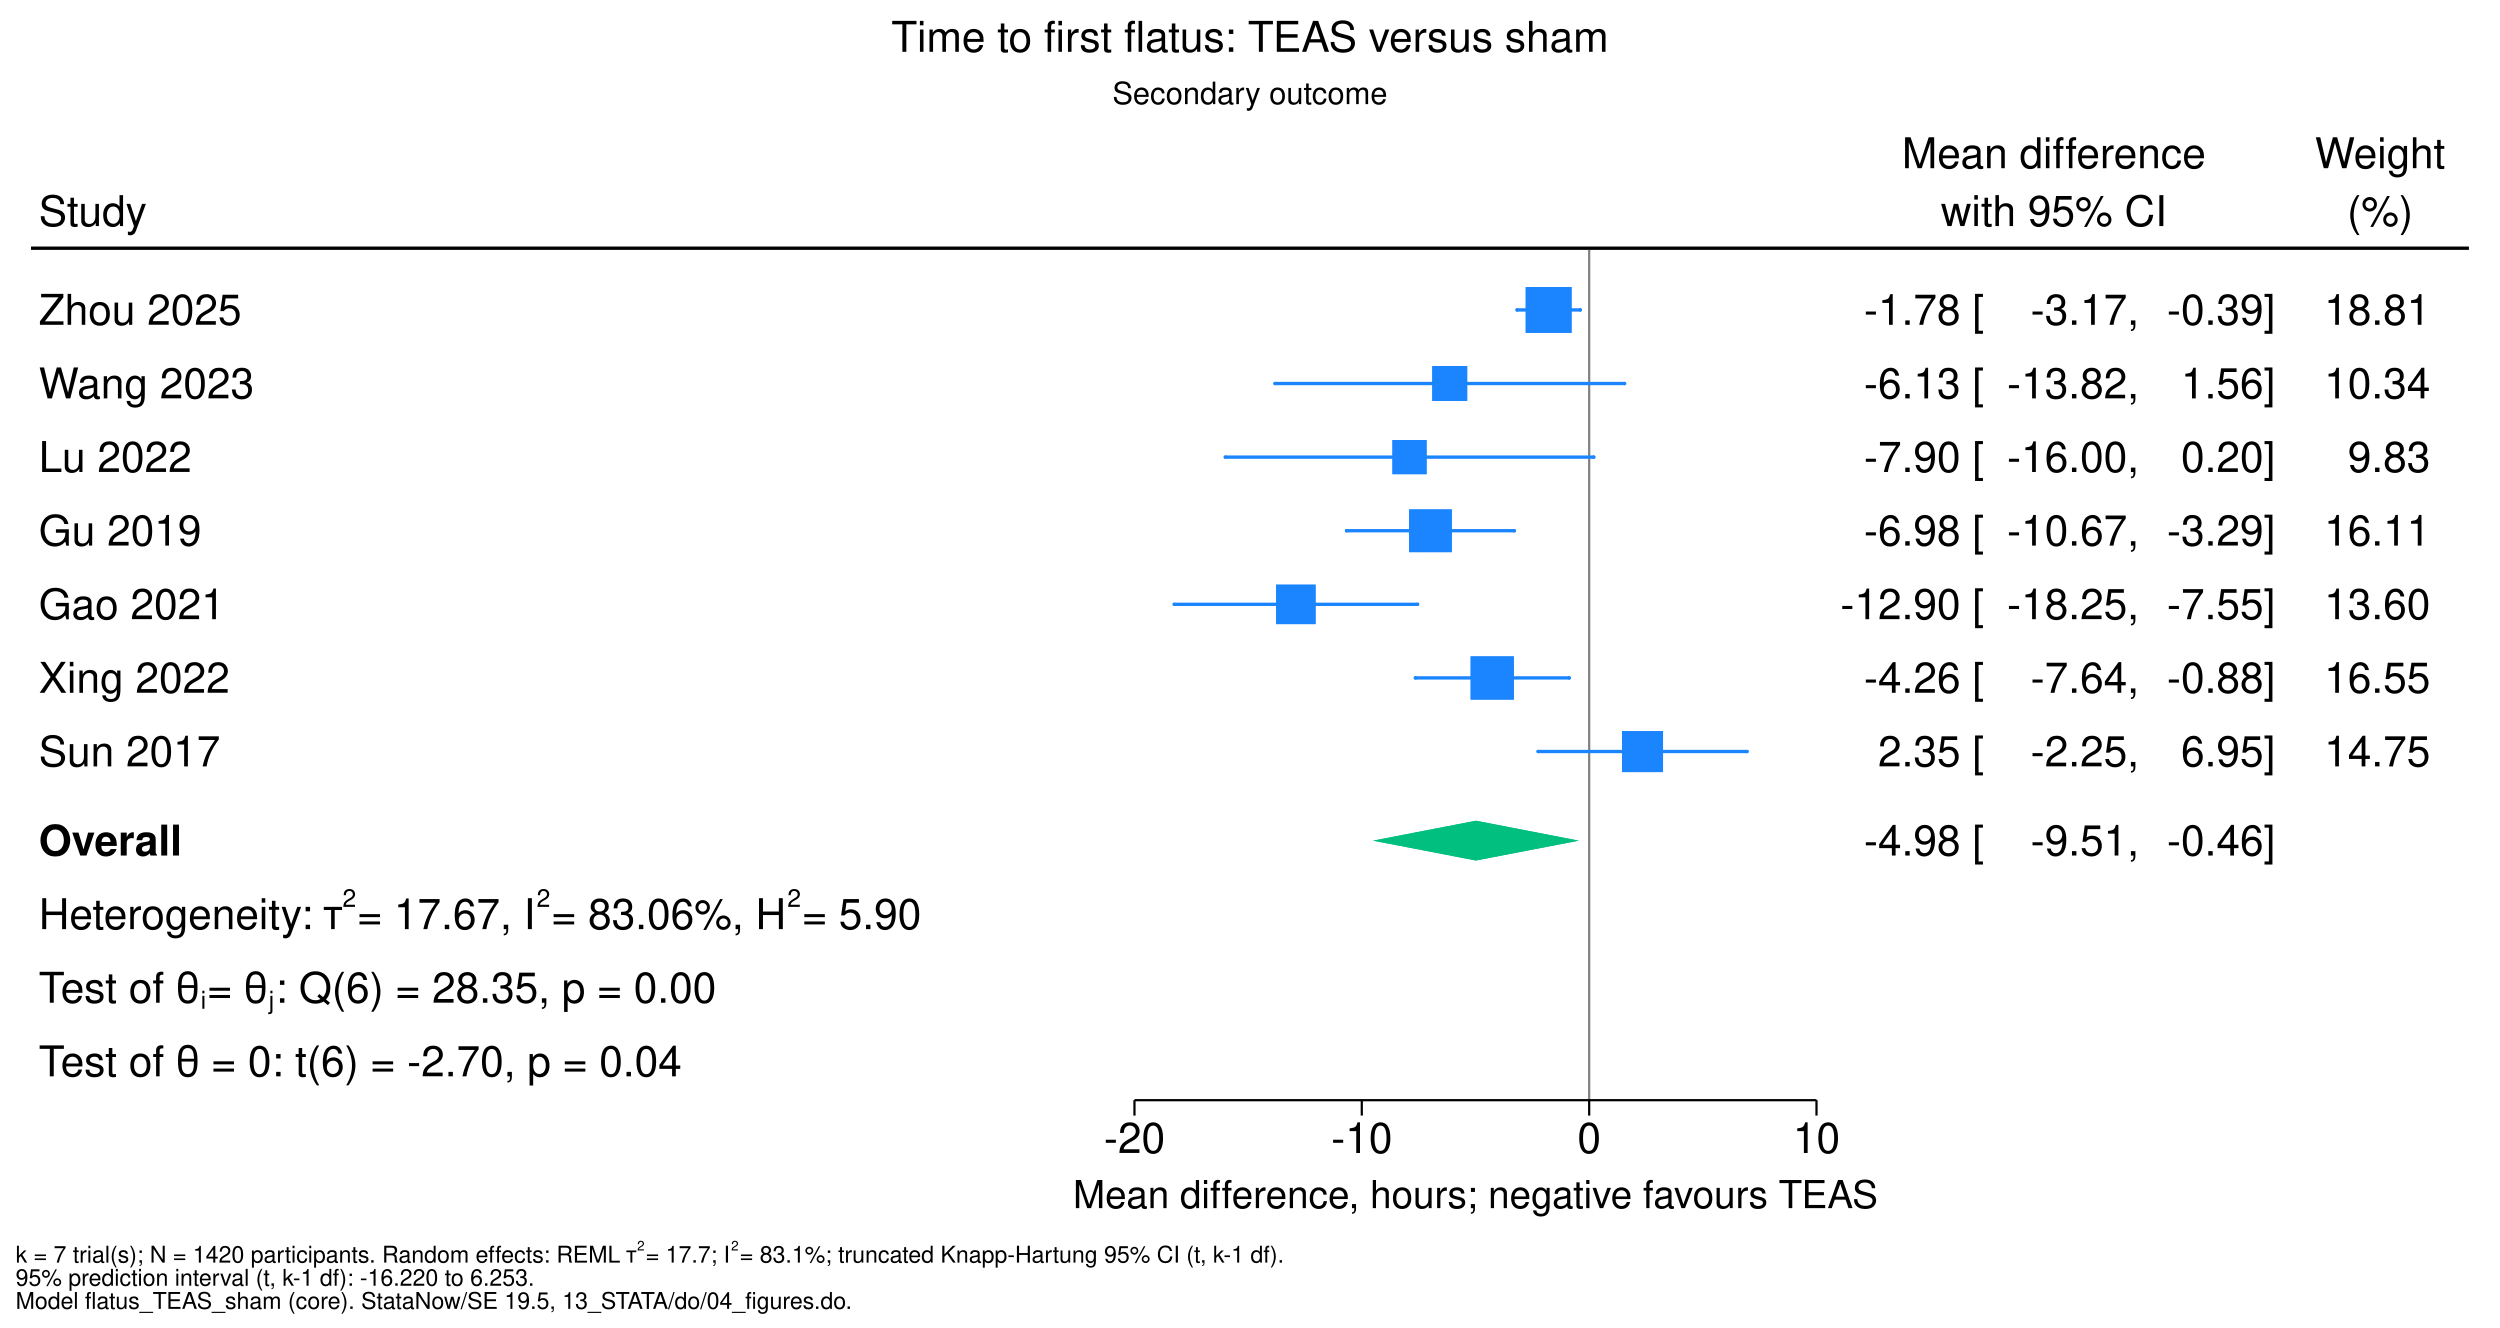
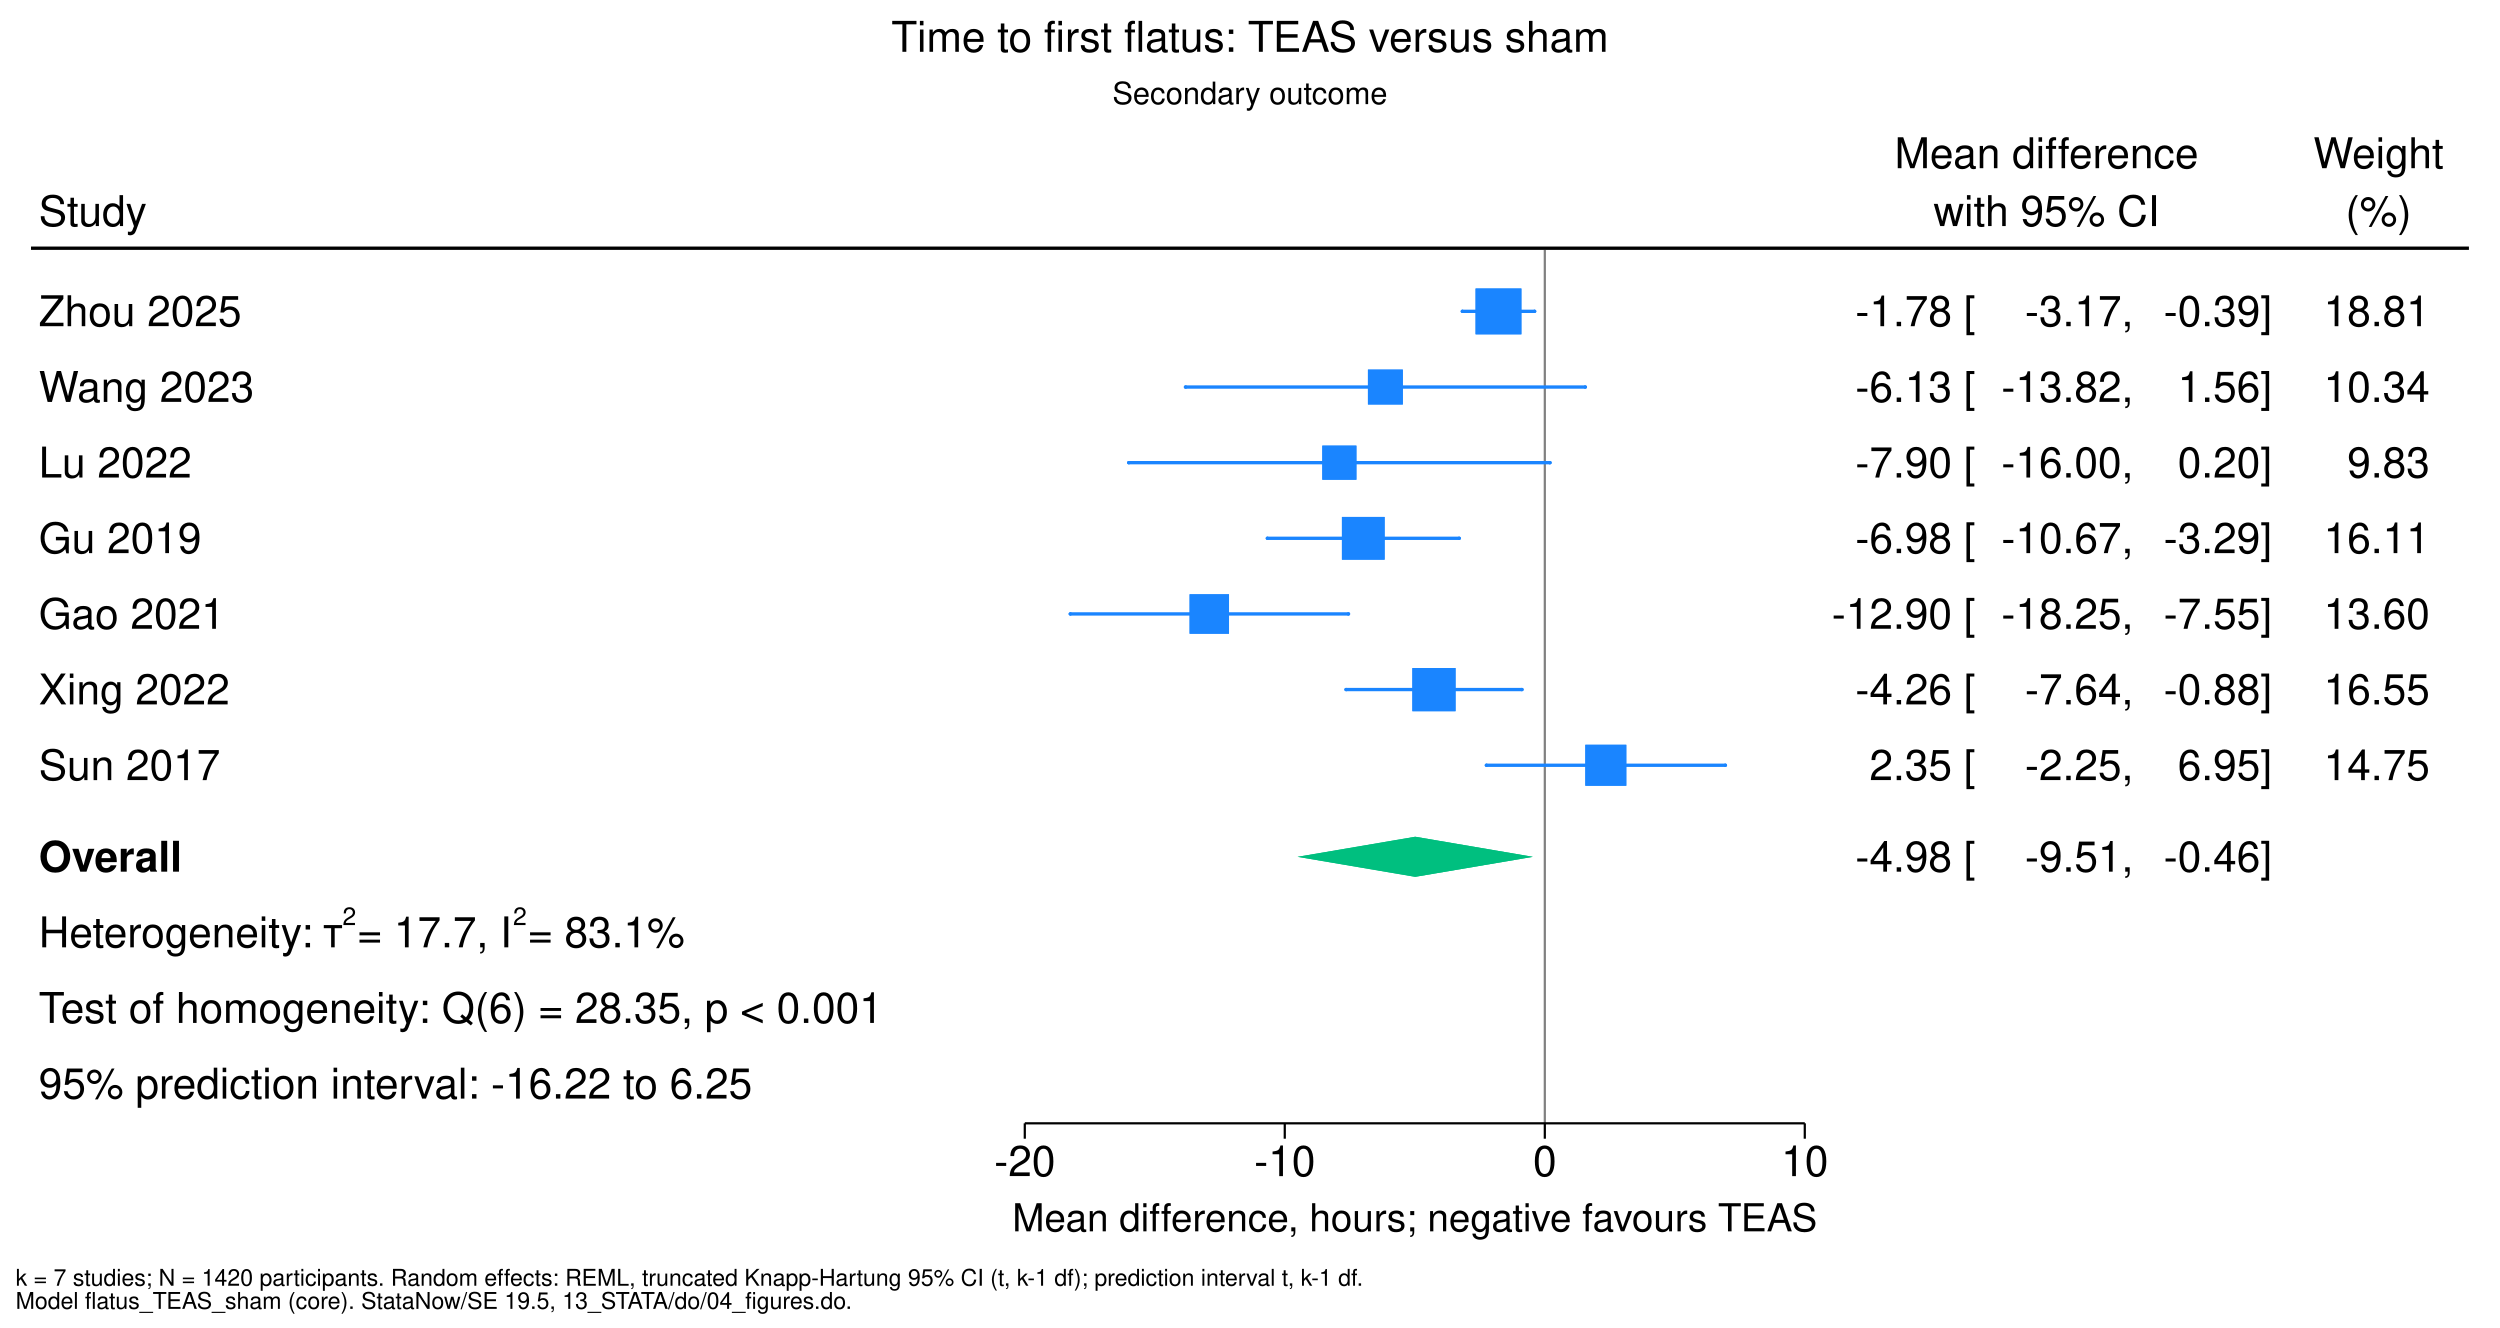
<svg xmlns="http://www.w3.org/2000/svg" xmlns:xlink="http://www.w3.org/1999/xlink" version="1.1" width="9.000in" height="4.780in" viewBox="0 0 6480 3442">
  <rect x="0" y="0" width="6480" height="3442" style="fill:#FFFFFF;stroke:none" />
  <rect x="0.00" y="0.00" width="6479.80" height="3442.00" style="fill:#FFFFFF" />
  <rect x="2.88" y="2.88" width="6474.04" height="3436.24" style="fill:none;stroke:#FFFFFF;stroke-width:5.76" />
  <rect x="40.10" y="40.10" width="6399.61" height="3361.80" style="fill:#FFFFFF" />
  <rect x="42.97" y="42.98" width="6393.85" height="3356.04" style="fill:none;stroke:#FFFFFF;stroke-width:5.76" />
-   <rect x="40.10" y="299.14" width="6399.61" height="2922.92" style="fill:#FFFFFF" />
-   <rect x="42.97" y="302.02" width="6393.85" height="2917.16" style="fill:none;stroke:#FFFFFF;stroke-width:5.76" />
-   <rect x="79.99" y="339.04" width="6319.82" height="2842.92" style="fill:#FFFFFF" />
-   <rect x="82.87" y="341.92" width="6314.06" height="2837.16" style="fill:none;stroke:#FFFFFF;stroke-width:5.76" />
-   <text x="100.04" y="841.98" style="font-family:'Helvetica';font-size:109.96px;fill:#000000">Zhou 2025</text>
-   <text x="100.04" y="1032.76" style="font-family:'Helvetica';font-size:109.96px;fill:#000000">Wang 2023</text>
-   <text x="100.04" y="1223.55" style="font-family:'Helvetica';font-size:109.96px;fill:#000000">Lu 2022</text>
-   <text x="100.04" y="1414.33" style="font-family:'Helvetica';font-size:109.96px;fill:#000000">Gu 2019</text>
-   <text x="100.04" y="1605.11" style="font-family:'Helvetica';font-size:109.96px;fill:#000000">Gao 2021</text>
-   <text x="100.04" y="1795.90" style="font-family:'Helvetica';font-size:109.96px;fill:#000000">Xing 2022</text>
-   <text x="100.04" y="1986.68" style="font-family:'Helvetica';font-size:109.96px;fill:#000000">Sun 2017</text>
-   <text x="100.04" y="2217.77" style="font-family:'Helvetica';font-weight:bold;font-size:109.96px;fill:#000000">Overall</text>
-   <text x="100.04" y="2408.55" style="fill:#000000">
+   <rect x="40.10" y="299.14" width="6399.61" height="2982.86" style="fill:#FFFFFF" />
+   <rect x="42.97" y="302.02" width="6393.85" height="2977.10" style="fill:none;stroke:#FFFFFF;stroke-width:5.76" />
+   <rect x="79.99" y="339.04" width="6319.82" height="2902.86" style="fill:#FFFFFF" />
+   <rect x="82.87" y="341.92" width="6314.06" height="2897.10" style="fill:none;stroke:#FFFFFF;stroke-width:5.76" />
+   <text x="100.04" y="845.62" style="font-family:'Helvetica';font-size:109.96px;fill:#000000">Zhou 2025</text>
+   <text x="100.04" y="1041.88" style="font-family:'Helvetica';font-size:109.96px;fill:#000000">Wang 2023</text>
+   <text x="100.04" y="1237.93" style="font-family:'Helvetica';font-size:109.96px;fill:#000000">Lu 2022</text>
+   <text x="100.04" y="1433.97" style="font-family:'Helvetica';font-size:109.96px;fill:#000000">Gu 2019</text>
+   <text x="100.04" y="1630.02" style="font-family:'Helvetica';font-size:109.96px;fill:#000000">Gao 2021</text>
+   <text x="100.04" y="1826.07" style="font-family:'Helvetica';font-size:109.96px;fill:#000000">Xing 2022</text>
+   <text x="100.04" y="2022.32" style="font-family:'Helvetica';font-size:109.96px;fill:#000000">Sun 2017</text>
+   <text x="100.04" y="2259.69" style="font-family:'Helvetica';font-weight:bold;font-size:109.96px;fill:#000000">Overall</text>
+   <text x="100.04" y="2455.74" style="fill:#000000">
    <tspan style="font-family:'Helvetica';font-size:109.96px">Heterogeneity: τ</tspan>
    <tspan dy="-57.61px" style="font-family:'Helvetica';font-size:64.11px">2</tspan>
-     <tspan dy="57.61px" style="font-family:'Helvetica';font-size:109.96px"> = 17.67, I</tspan>
+     <tspan dy="57.61px" style="font-family:'Helvetica';font-size:109.96px"> = 17.7, I</tspan>
    <tspan dy="-57.61px" style="font-family:'Helvetica';font-size:64.11px">2</tspan>
-     <tspan dy="57.61px" style="font-family:'Helvetica';font-size:109.96px"> = 83.06%, H</tspan>
-     <tspan dy="-57.61px" style="font-family:'Helvetica';font-size:64.11px">2</tspan>
-     <tspan dy="57.61px" style="font-family:'Helvetica';font-size:109.96px"> = 5.90</tspan>
+     <tspan dy="57.61px" style="font-family:'Helvetica';font-size:109.96px"> = 83.1%</tspan>
  </text>
-   <text x="100.04" y="2599.33" style="fill:#000000">
-     <tspan style="font-family:'Helvetica';font-size:109.96px">Test of θ</tspan>
-     <tspan dy="15.71px" style="font-family:'Helvetica';font-size:64.11px">i</tspan>
-     <tspan dy="-15.71px" style="font-family:'Helvetica';font-size:109.96px"> = θ</tspan>
-     <tspan dy="15.71px" style="font-family:'Helvetica';font-size:64.11px">j</tspan>
-     <tspan dy="-15.71px" style="font-family:'Helvetica';font-size:109.96px">: Q(6) = 28.35, p = 0.00</tspan>
-   </text>
-   <text x="100.04" y="2790.12" style="font-family:'Helvetica';font-size:109.96px;fill:#000000">Test of θ = 0: t(6) = -2.70, p = 0.04</text>
+   <text x="100.04" y="2651.79" style="font-family:'Helvetica';font-size:109.96px;fill:#000000">Test of homogeneity: Q(6) = 28.35, p &lt; 0.001</text>
+   <text x="100.04" y="2847.84" style="font-family:'Helvetica';font-size:109.96px;fill:#000000">95% prediction interval: -16.22 to 6.25</text>
  <text x="100.04" y="586.04" style="font-family:'Helvetica';font-size:109.96px;fill:#000000">Study</text>
-   <line x1="4119.26" y1="2852.03" x2="4119.26" y2="647.89" style="stroke:#808080;stroke-width:5.76" />
-   <line x1="4014.36" y1="803.44" x2="3932.35" y2="803.44" style="stroke:#1A85FF;stroke-width:8.64" />
-   <line x1="3758.00" y1="994.22" x2="3304.80" y2="994.22" style="stroke:#1A85FF;stroke-width:8.64" />
-   <line x1="3653.51" y1="1185.00" x2="3176.01" y2="1185.00" style="stroke:#1A85FF;stroke-width:8.64" />
-   <line x1="3707.78" y1="1375.79" x2="3490.29" y2="1375.79" style="stroke:#1A85FF;stroke-width:8.64" />
-   <line x1="3358.87" y1="1566.57" x2="3043.58" y2="1566.57" style="stroke:#1A85FF;stroke-width:8.64" />
-   <line x1="3868.16" y1="1757.35" x2="3668.69" y2="1757.35" style="stroke:#1A85FF;stroke-width:8.64" />
-   <line x1="4257.56" y1="1948.14" x2="3986.82" y2="1948.14" style="stroke:#1A85FF;stroke-width:8.64" />
-   <line x1="3932.35" y1="803.44" x2="3932.35" y2="803.44" stroke-linecap="round" style="stroke:#1A85FF;stroke-width:8.64" />
-   <line x1="3932.35" y1="803.44" x2="3932.35" y2="803.44" stroke-linecap="round" style="stroke:#1A85FF;stroke-width:8.64" />
-   <line x1="3304.80" y1="994.22" x2="3304.80" y2="994.22" stroke-linecap="round" style="stroke:#1A85FF;stroke-width:8.64" />
-   <line x1="3304.80" y1="994.22" x2="3304.80" y2="994.22" stroke-linecap="round" style="stroke:#1A85FF;stroke-width:8.64" />
-   <line x1="3176.01" y1="1185.00" x2="3176.01" y2="1185.00" stroke-linecap="round" style="stroke:#1A85FF;stroke-width:8.64" />
-   <line x1="3176.01" y1="1185.00" x2="3176.01" y2="1185.00" stroke-linecap="round" style="stroke:#1A85FF;stroke-width:8.64" />
-   <line x1="3490.29" y1="1375.79" x2="3490.29" y2="1375.79" stroke-linecap="round" style="stroke:#1A85FF;stroke-width:8.64" />
-   <line x1="3490.29" y1="1375.79" x2="3490.29" y2="1375.79" stroke-linecap="round" style="stroke:#1A85FF;stroke-width:8.64" />
-   <line x1="3043.58" y1="1566.57" x2="3043.58" y2="1566.57" stroke-linecap="round" style="stroke:#1A85FF;stroke-width:8.64" />
-   <line x1="3043.58" y1="1566.57" x2="3043.58" y2="1566.57" stroke-linecap="round" style="stroke:#1A85FF;stroke-width:8.64" />
-   <line x1="3668.69" y1="1757.35" x2="3668.69" y2="1757.35" stroke-linecap="round" style="stroke:#1A85FF;stroke-width:8.64" />
-   <line x1="3668.69" y1="1757.35" x2="3668.69" y2="1757.35" stroke-linecap="round" style="stroke:#1A85FF;stroke-width:8.64" />
-   <line x1="3986.82" y1="1948.14" x2="3986.82" y2="1948.14" stroke-linecap="round" style="stroke:#1A85FF;stroke-width:8.64" />
-   <line x1="3986.82" y1="1948.14" x2="3986.82" y2="1948.14" stroke-linecap="round" style="stroke:#1A85FF;stroke-width:8.64" />
-   <line x1="4014.36" y1="803.44" x2="4096.17" y2="803.44" style="stroke:#1A85FF;stroke-width:8.64" />
-   <line x1="3758.00" y1="994.22" x2="4210.99" y2="994.22" style="stroke:#1A85FF;stroke-width:8.64" />
-   <line x1="3653.51" y1="1185.00" x2="4131.20" y2="1185.00" style="stroke:#1A85FF;stroke-width:8.64" />
-   <line x1="3707.78" y1="1375.79" x2="3925.26" y2="1375.79" style="stroke:#1A85FF;stroke-width:8.64" />
-   <line x1="3358.87" y1="1566.57" x2="3674.36" y2="1566.57" style="stroke:#1A85FF;stroke-width:8.64" />
-   <line x1="3868.16" y1="1757.35" x2="4067.62" y2="1757.35" style="stroke:#1A85FF;stroke-width:8.64" />
-   <line x1="4257.56" y1="1948.14" x2="4528.51" y2="1948.14" style="stroke:#1A85FF;stroke-width:8.64" />
-   <line x1="4096.17" y1="803.44" x2="4096.17" y2="803.44" stroke-linecap="round" style="stroke:#1A85FF;stroke-width:8.64" />
-   <line x1="4096.17" y1="803.44" x2="4096.17" y2="803.44" stroke-linecap="round" style="stroke:#1A85FF;stroke-width:8.64" />
-   <line x1="4210.99" y1="994.22" x2="4210.99" y2="994.22" stroke-linecap="round" style="stroke:#1A85FF;stroke-width:8.64" />
-   <line x1="4210.99" y1="994.22" x2="4210.99" y2="994.22" stroke-linecap="round" style="stroke:#1A85FF;stroke-width:8.64" />
-   <line x1="4131.20" y1="1185.00" x2="4131.20" y2="1185.00" stroke-linecap="round" style="stroke:#1A85FF;stroke-width:8.64" />
-   <line x1="4131.20" y1="1185.00" x2="4131.20" y2="1185.00" stroke-linecap="round" style="stroke:#1A85FF;stroke-width:8.64" />
-   <line x1="3925.26" y1="1375.79" x2="3925.26" y2="1375.79" stroke-linecap="round" style="stroke:#1A85FF;stroke-width:8.64" />
-   <line x1="3925.26" y1="1375.79" x2="3925.26" y2="1375.79" stroke-linecap="round" style="stroke:#1A85FF;stroke-width:8.64" />
-   <line x1="3674.36" y1="1566.57" x2="3674.36" y2="1566.57" stroke-linecap="round" style="stroke:#1A85FF;stroke-width:8.64" />
-   <line x1="3674.36" y1="1566.57" x2="3674.36" y2="1566.57" stroke-linecap="round" style="stroke:#1A85FF;stroke-width:8.64" />
-   <line x1="4067.62" y1="1757.35" x2="4067.62" y2="1757.35" stroke-linecap="round" style="stroke:#1A85FF;stroke-width:8.64" />
-   <line x1="4067.62" y1="1757.35" x2="4067.62" y2="1757.35" stroke-linecap="round" style="stroke:#1A85FF;stroke-width:8.64" />
-   <line x1="4528.51" y1="1948.14" x2="4528.51" y2="1948.14" stroke-linecap="round" style="stroke:#1A85FF;stroke-width:8.64" />
-   <line x1="4528.51" y1="1948.14" x2="4528.51" y2="1948.14" stroke-linecap="round" style="stroke:#1A85FF;stroke-width:8.64" />
-   <rect x="3954.76" y="744.03" width="118.80" height="118.82" style="fill:#1A85FF" />
-   <rect x="3959.08" y="748.35" width="110.16" height="110.18" style="fill:none;stroke:#1A85FF;stroke-width:8.64" />
-   <rect x="3712.57" y="948.99" width="90.45" height="90.46" style="fill:#1A85FF" />
-   <rect x="3716.89" y="953.31" width="81.81" height="81.82" style="fill:none;stroke:#1A85FF;stroke-width:8.64" />
-   <rect x="3609.29" y="1140.79" width="88.42" height="88.44" style="fill:#1A85FF" />
-   <rect x="3613.61" y="1145.11" width="79.78" height="79.80" style="fill:none;stroke:#1A85FF;stroke-width:8.64" />
-   <rect x="3652.43" y="1320.63" width="110.70" height="110.71" style="fill:#1A85FF" />
-   <rect x="3656.75" y="1324.95" width="102.06" height="102.08" style="fill:none;stroke:#1A85FF;stroke-width:8.64" />
-   <rect x="3307.77" y="1515.67" width="102.19" height="102.21" style="fill:#1A85FF" />
-   <rect x="3312.09" y="1519.99" width="93.55" height="93.57" style="fill:none;stroke:#1A85FF;stroke-width:8.64" />
-   <rect x="3812.00" y="1701.59" width="111.91" height="111.93" style="fill:#1A85FF" />
-   <rect x="3816.32" y="1705.91" width="103.28" height="103.29" style="fill:none;stroke:#1A85FF;stroke-width:8.64" />
-   <rect x="4204.44" y="1895.21" width="106.24" height="106.26" style="fill:#1A85FF" />
-   <rect x="4208.76" y="1899.53" width="97.60" height="97.62" style="fill:none;stroke:#1A85FF;stroke-width:8.64" />
+   <line x1="4004.24" y1="2911.98" x2="4004.24" y2="647.89" style="stroke:#808080;stroke-width:5.76" />
+   <line x1="3884.15" y1="807.08" x2="3790.40" y2="807.08" style="stroke:#1A85FF;stroke-width:8.64" />
+   <line x1="3590.93" y1="1003.33" x2="3072.74" y2="1003.33" style="stroke:#1A85FF;stroke-width:8.64" />
+   <line x1="3471.66" y1="1199.38" x2="2925.52" y2="1199.38" style="stroke:#1A85FF;stroke-width:8.64" />
+   <line x1="3533.63" y1="1395.43" x2="3284.96" y2="1395.43" style="stroke:#1A85FF;stroke-width:8.64" />
+   <line x1="3134.70" y1="1591.48" x2="2774.05" y2="1591.48" style="stroke:#1A85FF;stroke-width:8.64" />
+   <line x1="3717.09" y1="1787.53" x2="3488.87" y2="1787.53" style="stroke:#1A85FF;stroke-width:8.64" />
+   <line x1="4162.59" y1="1983.78" x2="3852.77" y2="1983.78" style="stroke:#1A85FF;stroke-width:8.64" />
+   <line x1="3790.40" y1="807.08" x2="3790.40" y2="807.08" stroke-linecap="round" style="stroke:#1A85FF;stroke-width:8.64" />
+   <line x1="3790.40" y1="807.08" x2="3790.40" y2="807.08" stroke-linecap="round" style="stroke:#1A85FF;stroke-width:8.64" />
+   <line x1="3072.74" y1="1003.33" x2="3072.74" y2="1003.33" stroke-linecap="round" style="stroke:#1A85FF;stroke-width:8.64" />
+   <line x1="3072.74" y1="1003.33" x2="3072.74" y2="1003.33" stroke-linecap="round" style="stroke:#1A85FF;stroke-width:8.64" />
+   <line x1="2925.52" y1="1199.38" x2="2925.52" y2="1199.38" stroke-linecap="round" style="stroke:#1A85FF;stroke-width:8.64" />
+   <line x1="2925.52" y1="1199.38" x2="2925.52" y2="1199.38" stroke-linecap="round" style="stroke:#1A85FF;stroke-width:8.64" />
+   <line x1="3284.96" y1="1395.43" x2="3284.96" y2="1395.43" stroke-linecap="round" style="stroke:#1A85FF;stroke-width:8.64" />
+   <line x1="3284.96" y1="1395.43" x2="3284.96" y2="1395.43" stroke-linecap="round" style="stroke:#1A85FF;stroke-width:8.64" />
+   <line x1="2774.05" y1="1591.48" x2="2774.05" y2="1591.48" stroke-linecap="round" style="stroke:#1A85FF;stroke-width:8.64" />
+   <line x1="2774.05" y1="1591.48" x2="2774.05" y2="1591.48" stroke-linecap="round" style="stroke:#1A85FF;stroke-width:8.64" />
+   <line x1="3488.87" y1="1787.53" x2="3488.87" y2="1787.53" stroke-linecap="round" style="stroke:#1A85FF;stroke-width:8.64" />
+   <line x1="3488.87" y1="1787.53" x2="3488.87" y2="1787.53" stroke-linecap="round" style="stroke:#1A85FF;stroke-width:8.64" />
+   <line x1="3852.77" y1="1983.78" x2="3852.77" y2="1983.78" stroke-linecap="round" style="stroke:#1A85FF;stroke-width:8.64" />
+   <line x1="3852.77" y1="1983.78" x2="3852.77" y2="1983.78" stroke-linecap="round" style="stroke:#1A85FF;stroke-width:8.64" />
+   <line x1="3884.15" y1="807.08" x2="3977.91" y2="807.08" style="stroke:#1A85FF;stroke-width:8.64" />
+   <line x1="3590.93" y1="1003.33" x2="4109.33" y2="1003.33" style="stroke:#1A85FF;stroke-width:8.64" />
+   <line x1="3471.66" y1="1199.38" x2="4017.80" y2="1199.38" style="stroke:#1A85FF;stroke-width:8.64" />
+   <line x1="3533.63" y1="1395.43" x2="3782.50" y2="1395.43" style="stroke:#1A85FF;stroke-width:8.64" />
+   <line x1="3134.70" y1="1591.48" x2="3495.35" y2="1591.48" style="stroke:#1A85FF;stroke-width:8.64" />
+   <line x1="3717.09" y1="1787.53" x2="3945.11" y2="1787.53" style="stroke:#1A85FF;stroke-width:8.64" />
+   <line x1="4162.59" y1="1983.78" x2="4472.42" y2="1983.78" style="stroke:#1A85FF;stroke-width:8.64" />
+   <line x1="3977.91" y1="807.08" x2="3977.91" y2="807.08" stroke-linecap="round" style="stroke:#1A85FF;stroke-width:8.64" />
+   <line x1="3977.91" y1="807.08" x2="3977.91" y2="807.08" stroke-linecap="round" style="stroke:#1A85FF;stroke-width:8.64" />
+   <line x1="4109.33" y1="1003.33" x2="4109.33" y2="1003.33" stroke-linecap="round" style="stroke:#1A85FF;stroke-width:8.64" />
+   <line x1="4109.33" y1="1003.33" x2="4109.33" y2="1003.33" stroke-linecap="round" style="stroke:#1A85FF;stroke-width:8.64" />
+   <line x1="4017.80" y1="1199.38" x2="4017.80" y2="1199.38" stroke-linecap="round" style="stroke:#1A85FF;stroke-width:8.64" />
+   <line x1="4017.80" y1="1199.38" x2="4017.80" y2="1199.38" stroke-linecap="round" style="stroke:#1A85FF;stroke-width:8.64" />
+   <line x1="3782.50" y1="1395.43" x2="3782.50" y2="1395.43" stroke-linecap="round" style="stroke:#1A85FF;stroke-width:8.64" />
+   <line x1="3782.50" y1="1395.43" x2="3782.50" y2="1395.43" stroke-linecap="round" style="stroke:#1A85FF;stroke-width:8.64" />
+   <line x1="3495.35" y1="1591.48" x2="3495.35" y2="1591.48" stroke-linecap="round" style="stroke:#1A85FF;stroke-width:8.64" />
+   <line x1="3495.35" y1="1591.48" x2="3495.35" y2="1591.48" stroke-linecap="round" style="stroke:#1A85FF;stroke-width:8.64" />
+   <line x1="3945.11" y1="1787.53" x2="3945.11" y2="1787.53" stroke-linecap="round" style="stroke:#1A85FF;stroke-width:8.64" />
+   <line x1="3945.11" y1="1787.53" x2="3945.11" y2="1787.53" stroke-linecap="round" style="stroke:#1A85FF;stroke-width:8.64" />
+   <line x1="4472.42" y1="1983.78" x2="4472.42" y2="1983.78" stroke-linecap="round" style="stroke:#1A85FF;stroke-width:8.64" />
+   <line x1="4472.42" y1="1983.78" x2="4472.42" y2="1983.78" stroke-linecap="round" style="stroke:#1A85FF;stroke-width:8.64" />
+   <rect x="3824.75" y="747.88" width="118.80" height="118.82" style="fill:#1A85FF" />
+   <rect x="3829.07" y="752.20" width="110.16" height="110.18" style="fill:none;stroke:#1A85FF;stroke-width:8.64" />
+   <rect x="3545.71" y="958.10" width="90.45" height="90.46" style="fill:#1A85FF" />
+   <rect x="3550.03" y="962.42" width="81.81" height="81.82" style="fill:none;stroke:#1A85FF;stroke-width:8.64" />
+   <rect x="3427.45" y="1155.17" width="88.42" height="88.44" style="fill:#1A85FF" />
+   <rect x="3431.77" y="1159.49" width="79.78" height="79.80" style="fill:none;stroke:#1A85FF;stroke-width:8.64" />
+   <rect x="3478.28" y="1340.08" width="110.70" height="110.71" style="fill:#1A85FF" />
+   <rect x="3482.60" y="1344.40" width="102.06" height="102.08" style="fill:none;stroke:#1A85FF;stroke-width:8.64" />
+   <rect x="3083.40" y="1540.58" width="102.19" height="102.21" style="fill:#1A85FF" />
+   <rect x="3087.72" y="1544.90" width="93.56" height="93.57" style="fill:none;stroke:#1A85FF;stroke-width:8.64" />
+   <rect x="3660.93" y="1731.77" width="111.91" height="111.93" style="fill:#1A85FF" />
+   <rect x="3665.25" y="1736.09" width="103.28" height="103.29" style="fill:none;stroke:#1A85FF;stroke-width:8.64" />
+   <rect x="4109.27" y="1930.65" width="106.24" height="106.26" style="fill:#1A85FF" />
+   <rect x="4113.59" y="1934.97" width="97.60" height="97.62" style="fill:none;stroke:#1A85FF;stroke-width:8.64" />
  <defs>
-     <path id="path_DZNipAyf" d="M4257.56 1948.34 M3558.94 2179.22 L3825.43 2230.67 L4092.12 2179.22 L3825.43 2127.58 Z" stroke-linejoin="round" />
+     <path id="path_wQYmmlSS" d="M4162.39 1983.78 M3363.32 2221.15 L3668.29 2273.00 L3973.25 2221.15 L3668.29 2169.10 Z" stroke-linejoin="round" />
  </defs>
  <defs>
-     <clipPath id="clipPath_frPjGydx">
-       <use xlink:href="#path_DZNipAyf" />
+     <clipPath id="clipPath_mMVNgGGJ">
+       <use xlink:href="#path_wQYmmlSS" />
    </clipPath>
  </defs>
-   <use xlink:href="#path_DZNipAyf" style="stroke:none;fill:#00BF7F" />
-   <use xlink:href="#path_DZNipAyf" style="fill:none;stroke:#00BF7F;stroke-width:17.28" clip-path="url(#clipPath_frPjGydx)" />
-   <line x1="2940.50" y1="2852.03" x2="4708.53" y2="2852.03" style="stroke:#000000;stroke-width:5.76" />
-   <line x1="2940.50" y1="2852.03" x2="2940.50" y2="2891.93" style="stroke:#000000;stroke-width:5.76" />
-   <text x="2940.50" y="2988.86" style="font-family:'Helvetica';font-size:109.96px;fill:#000000" text-anchor="middle">-20</text>
-   <line x1="3529.78" y1="2852.03" x2="3529.78" y2="2891.93" style="stroke:#000000;stroke-width:5.76" />
-   <text x="3529.78" y="2988.86" style="font-family:'Helvetica';font-size:109.96px;fill:#000000" text-anchor="middle">-10</text>
-   <line x1="4119.26" y1="2852.03" x2="4119.26" y2="2891.93" style="stroke:#000000;stroke-width:5.76" />
-   <text x="4119.26" y="2988.86" style="font-family:'Helvetica';font-size:109.96px;fill:#000000" text-anchor="middle">0</text>
-   <line x1="4708.53" y1="2852.03" x2="4708.53" y2="2891.93" style="stroke:#000000;stroke-width:5.76" />
-   <text x="4708.53" y="2988.86" style="font-family:'Helvetica';font-size:109.96px;fill:#000000" text-anchor="middle">10</text>
-   <text x="3824.42" y="3131.78" style="font-family:'Helvetica';font-size:100.04px;fill:#000000" text-anchor="middle">Mean difference, hours; negative favours TEAS</text>
-   <text x="5323.93" y="586.04" style="font-family:'Helvetica';font-size:109.96px;fill:#000000" text-anchor="middle">with 95% CI</text>
-   <text x="5323.93" y="435.97" style="font-family:'Helvetica';font-size:109.96px;fill:#000000" text-anchor="middle">Mean difference</text>
-   <text x="5143.10" y="841.98" style="font-family:'Helvetica';font-size:109.96px;fill:#000000" text-anchor="end">-1.78 [</text>
-   <text x="5143.10" y="1032.76" style="font-family:'Helvetica';font-size:109.96px;fill:#000000" text-anchor="end">-6.13 [</text>
-   <text x="5143.10" y="1223.55" style="font-family:'Helvetica';font-size:109.96px;fill:#000000" text-anchor="end">-7.90 [</text>
-   <text x="5143.10" y="1414.33" style="font-family:'Helvetica';font-size:109.96px;fill:#000000" text-anchor="end">-6.98 [</text>
-   <text x="5143.10" y="1605.11" style="font-family:'Helvetica';font-size:109.96px;fill:#000000" text-anchor="end">-12.90 [</text>
-   <text x="5143.10" y="1795.90" style="font-family:'Helvetica';font-size:109.96px;fill:#000000" text-anchor="end">-4.26 [</text>
-   <text x="5143.10" y="1986.68" style="font-family:'Helvetica';font-size:109.96px;fill:#000000" text-anchor="end">2.35 [</text>
-   <text x="5143.10" y="2217.77" style="font-family:'Helvetica';font-size:109.96px;fill:#000000" text-anchor="end">-4.98 [</text>
-   <text x="5544.65" y="841.98" style="font-family:'Helvetica';font-size:109.96px;fill:#000000" text-anchor="end">-3.17,</text>
-   <text x="5544.65" y="1032.76" style="font-family:'Helvetica';font-size:109.96px;fill:#000000" text-anchor="end">-13.82,</text>
-   <text x="5544.65" y="1223.55" style="font-family:'Helvetica';font-size:109.96px;fill:#000000" text-anchor="end">-16.00,</text>
-   <text x="5544.65" y="1414.33" style="font-family:'Helvetica';font-size:109.96px;fill:#000000" text-anchor="end">-10.67,</text>
-   <text x="5544.65" y="1605.11" style="font-family:'Helvetica';font-size:109.96px;fill:#000000" text-anchor="end">-18.25,</text>
-   <text x="5544.65" y="1795.90" style="font-family:'Helvetica';font-size:109.96px;fill:#000000" text-anchor="end">-7.64,</text>
-   <text x="5544.65" y="1986.68" style="font-family:'Helvetica';font-size:109.96px;fill:#000000" text-anchor="end">-2.25,</text>
-   <text x="5544.65" y="2217.77" style="font-family:'Helvetica';font-size:109.96px;fill:#000000" text-anchor="end">-9.51,</text>
-   <text x="5898.02" y="841.98" style="font-family:'Helvetica';font-size:109.96px;fill:#000000" text-anchor="end">-0.39]</text>
-   <text x="5898.02" y="1032.76" style="font-family:'Helvetica';font-size:109.96px;fill:#000000" text-anchor="end">1.56]</text>
-   <text x="5898.02" y="1223.55" style="font-family:'Helvetica';font-size:109.96px;fill:#000000" text-anchor="end">0.20]</text>
-   <text x="5898.02" y="1414.33" style="font-family:'Helvetica';font-size:109.96px;fill:#000000" text-anchor="end">-3.29]</text>
-   <text x="5898.02" y="1605.11" style="font-family:'Helvetica';font-size:109.96px;fill:#000000" text-anchor="end">-7.55]</text>
-   <text x="5898.02" y="1795.90" style="font-family:'Helvetica';font-size:109.96px;fill:#000000" text-anchor="end">-0.88]</text>
-   <text x="5898.02" y="1986.68" style="font-family:'Helvetica';font-size:109.96px;fill:#000000" text-anchor="end">6.95]</text>
-   <text x="5898.02" y="2217.77" style="font-family:'Helvetica';font-size:109.96px;fill:#000000" text-anchor="end">-0.46]</text>
-   <text x="6299.78" y="841.98" style="font-family:'Helvetica';font-size:109.96px;fill:#000000" text-anchor="end">18.81</text>
-   <text x="6299.78" y="1032.76" style="font-family:'Helvetica';font-size:109.96px;fill:#000000" text-anchor="end">10.34</text>
-   <text x="6299.78" y="1223.55" style="font-family:'Helvetica';font-size:109.96px;fill:#000000" text-anchor="end">9.83</text>
-   <text x="6299.78" y="1414.33" style="font-family:'Helvetica';font-size:109.96px;fill:#000000" text-anchor="end">16.11</text>
-   <text x="6299.78" y="1605.11" style="font-family:'Helvetica';font-size:109.96px;fill:#000000" text-anchor="end">13.60</text>
-   <text x="6299.78" y="1795.90" style="font-family:'Helvetica';font-size:109.96px;fill:#000000" text-anchor="end">16.55</text>
-   <text x="6299.78" y="1986.68" style="font-family:'Helvetica';font-size:109.96px;fill:#000000" text-anchor="end">14.75</text>
-   <text x="6169.57" y="586.04" style="font-family:'Helvetica';font-size:109.96px;fill:#000000" text-anchor="middle">(%)</text>
-   <text x="6169.57" y="435.97" style="font-family:'Helvetica';font-size:109.96px;fill:#000000" text-anchor="middle">Weight</text>
+   <use xlink:href="#path_wQYmmlSS" style="stroke:none;fill:#00BF7F" />
+   <use xlink:href="#path_wQYmmlSS" style="fill:none;stroke:#00BF7F;stroke-width:17.28" clip-path="url(#clipPath_mMVNgGGJ)" />
+   <line x1="2656.19" y1="2911.98" x2="4678.16" y2="2911.98" style="stroke:#000000;stroke-width:5.76" />
+   <line x1="2656.19" y1="2911.98" x2="2656.19" y2="2951.88" style="stroke:#000000;stroke-width:5.76" />
+   <text x="2656.19" y="3048.81" style="font-family:'Helvetica';font-size:109.96px;fill:#000000" text-anchor="middle">-20</text>
+   <line x1="3330.11" y1="2911.98" x2="3330.11" y2="2951.88" style="stroke:#000000;stroke-width:5.76" />
+   <text x="3330.11" y="3048.81" style="font-family:'Helvetica';font-size:109.96px;fill:#000000" text-anchor="middle">-10</text>
+   <line x1="4004.24" y1="2911.98" x2="4004.24" y2="2951.88" style="stroke:#000000;stroke-width:5.76" />
+   <text x="4004.24" y="3048.81" style="font-family:'Helvetica';font-size:109.96px;fill:#000000" text-anchor="middle">0</text>
+   <line x1="4678.16" y1="2911.98" x2="4678.16" y2="2951.88" style="stroke:#000000;stroke-width:5.76" />
+   <text x="4678.16" y="3048.81" style="font-family:'Helvetica';font-size:109.96px;fill:#000000" text-anchor="middle">10</text>
+   <text x="3667.07" y="3191.94" style="font-family:'Helvetica';font-size:100.04px;fill:#000000" text-anchor="middle">Mean difference, hours; negative favours TEAS</text>
+   <text x="5304.89" y="586.04" style="font-family:'Helvetica';font-size:109.96px;fill:#000000" text-anchor="middle">with 95% CI</text>
+   <text x="5304.89" y="435.97" style="font-family:'Helvetica';font-size:109.96px;fill:#000000" text-anchor="middle">Mean difference</text>
+   <text x="5120.82" y="845.62" style="font-family:'Helvetica';font-size:109.96px;fill:#000000" text-anchor="end">-1.78 [</text>
+   <text x="5120.82" y="1041.88" style="font-family:'Helvetica';font-size:109.96px;fill:#000000" text-anchor="end">-6.13 [</text>
+   <text x="5120.82" y="1237.93" style="font-family:'Helvetica';font-size:109.96px;fill:#000000" text-anchor="end">-7.90 [</text>
+   <text x="5120.82" y="1433.97" style="font-family:'Helvetica';font-size:109.96px;fill:#000000" text-anchor="end">-6.98 [</text>
+   <text x="5120.82" y="1630.02" style="font-family:'Helvetica';font-size:109.96px;fill:#000000" text-anchor="end">-12.90 [</text>
+   <text x="5120.82" y="1826.07" style="font-family:'Helvetica';font-size:109.96px;fill:#000000" text-anchor="end">-4.26 [</text>
+   <text x="5120.82" y="2022.32" style="font-family:'Helvetica';font-size:109.96px;fill:#000000" text-anchor="end">2.35 [</text>
+   <text x="5120.82" y="2259.69" style="font-family:'Helvetica';font-size:109.96px;fill:#000000" text-anchor="end">-4.98 [</text>
+   <text x="5529.87" y="845.62" style="font-family:'Helvetica';font-size:109.96px;fill:#000000" text-anchor="end">-3.17,</text>
+   <text x="5529.87" y="1041.88" style="font-family:'Helvetica';font-size:109.96px;fill:#000000" text-anchor="end">-13.82,</text>
+   <text x="5529.87" y="1237.93" style="font-family:'Helvetica';font-size:109.96px;fill:#000000" text-anchor="end">-16.00,</text>
+   <text x="5529.87" y="1433.97" style="font-family:'Helvetica';font-size:109.96px;fill:#000000" text-anchor="end">-10.67,</text>
+   <text x="5529.87" y="1630.02" style="font-family:'Helvetica';font-size:109.96px;fill:#000000" text-anchor="end">-18.25,</text>
+   <text x="5529.87" y="1826.07" style="font-family:'Helvetica';font-size:109.96px;fill:#000000" text-anchor="end">-7.64,</text>
+   <text x="5529.87" y="2022.32" style="font-family:'Helvetica';font-size:109.96px;fill:#000000" text-anchor="end">-2.25,</text>
+   <text x="5529.87" y="2259.69" style="font-family:'Helvetica';font-size:109.96px;fill:#000000" text-anchor="end">-9.51,</text>
+   <text x="5889.51" y="845.62" style="font-family:'Helvetica';font-size:109.96px;fill:#000000" text-anchor="end">-0.39]</text>
+   <text x="5889.51" y="1041.88" style="font-family:'Helvetica';font-size:109.96px;fill:#000000" text-anchor="end">1.56]</text>
+   <text x="5889.51" y="1237.93" style="font-family:'Helvetica';font-size:109.96px;fill:#000000" text-anchor="end">0.20]</text>
+   <text x="5889.51" y="1433.97" style="font-family:'Helvetica';font-size:109.96px;fill:#000000" text-anchor="end">-3.29]</text>
+   <text x="5889.51" y="1630.02" style="font-family:'Helvetica';font-size:109.96px;fill:#000000" text-anchor="end">-7.55]</text>
+   <text x="5889.51" y="1826.07" style="font-family:'Helvetica';font-size:109.96px;fill:#000000" text-anchor="end">-0.88]</text>
+   <text x="5889.51" y="2022.32" style="font-family:'Helvetica';font-size:109.96px;fill:#000000" text-anchor="end">6.95]</text>
+   <text x="5889.51" y="2259.69" style="font-family:'Helvetica';font-size:109.96px;fill:#000000" text-anchor="end">-0.46]</text>
+   <text x="6298.36" y="845.62" style="font-family:'Helvetica';font-size:109.96px;fill:#000000" text-anchor="end">18.81</text>
+   <text x="6298.36" y="1041.88" style="font-family:'Helvetica';font-size:109.96px;fill:#000000" text-anchor="end">10.34</text>
+   <text x="6298.36" y="1237.93" style="font-family:'Helvetica';font-size:109.96px;fill:#000000" text-anchor="end">9.83</text>
+   <text x="6298.36" y="1433.97" style="font-family:'Helvetica';font-size:109.96px;fill:#000000" text-anchor="end">16.11</text>
+   <text x="6298.36" y="1630.02" style="font-family:'Helvetica';font-size:109.96px;fill:#000000" text-anchor="end">13.60</text>
+   <text x="6298.36" y="1826.07" style="font-family:'Helvetica';font-size:109.96px;fill:#000000" text-anchor="end">16.55</text>
+   <text x="6298.36" y="2022.32" style="font-family:'Helvetica';font-size:109.96px;fill:#000000" text-anchor="end">14.75</text>
+   <text x="6165.52" y="586.04" style="font-family:'Helvetica';font-size:109.96px;fill:#000000" text-anchor="middle">(%)</text>
+   <text x="6165.52" y="435.97" style="font-family:'Helvetica';font-size:109.96px;fill:#000000" text-anchor="middle">Weight</text>
  <line x1="79.99" y1="643.44" x2="6399.81" y2="643.44" style="stroke:#000000;stroke-width:8.64" />
-   <text x="40.10" y="3273.06" style="fill:#000000">
-     <tspan style="font-family:'Helvetica';font-size:59.94px">k = 7 trial(s); N = 1420 participants. Random effects: REML τ</tspan>
-     <tspan dy="-31.40px" style="font-family:'Helvetica';font-size:34.95px">2</tspan>
-     <tspan dy="31.40px" style="font-family:'Helvetica';font-size:59.94px"> = 17.7; I</tspan>
-     <tspan dy="-31.40px" style="font-family:'Helvetica';font-size:34.95px">2</tspan>
-     <tspan dy="31.40px" style="font-family:'Helvetica';font-size:59.94px"> = 83.1%; truncated Knapp-Hartung 95% CI (t, k-1 df).</tspan>
-   </text>
-   <text x="40.10" y="3333.01" style="font-family:'Helvetica';font-size:59.94px;fill:#000000">95% prediction interval (t, k-1 df): -16.220 to 6.253.</text>
+   <text x="40.10" y="3333.01" style="font-family:'Helvetica';font-size:59.94px;fill:#000000">k = 7 studies; N = 1420 participants. Random effects: REML, truncated Knapp-Hartung 95% CI (t, k-1 df); prediction interval t, k-1 df.</text>
  <text x="40.10" y="3392.96" style="font-family:'Helvetica';font-size:59.94px;fill:#000000">Model flatus_TEAS_sham (core). StataNow/SE 19.5, 13_STATA/do/04_figures.do.</text>
  <text x="3239.80" y="269.87" style="font-family:'Helvetica';font-size:79.99px;fill:#000000" text-anchor="middle">Secondary outcome</text>
  <text x="3239.80" y="134.20" style="font-family:'Helvetica';font-size:109.96px;fill:#000000" text-anchor="middle">Time to first flatus: TEAS versus sham</text>
</svg>
